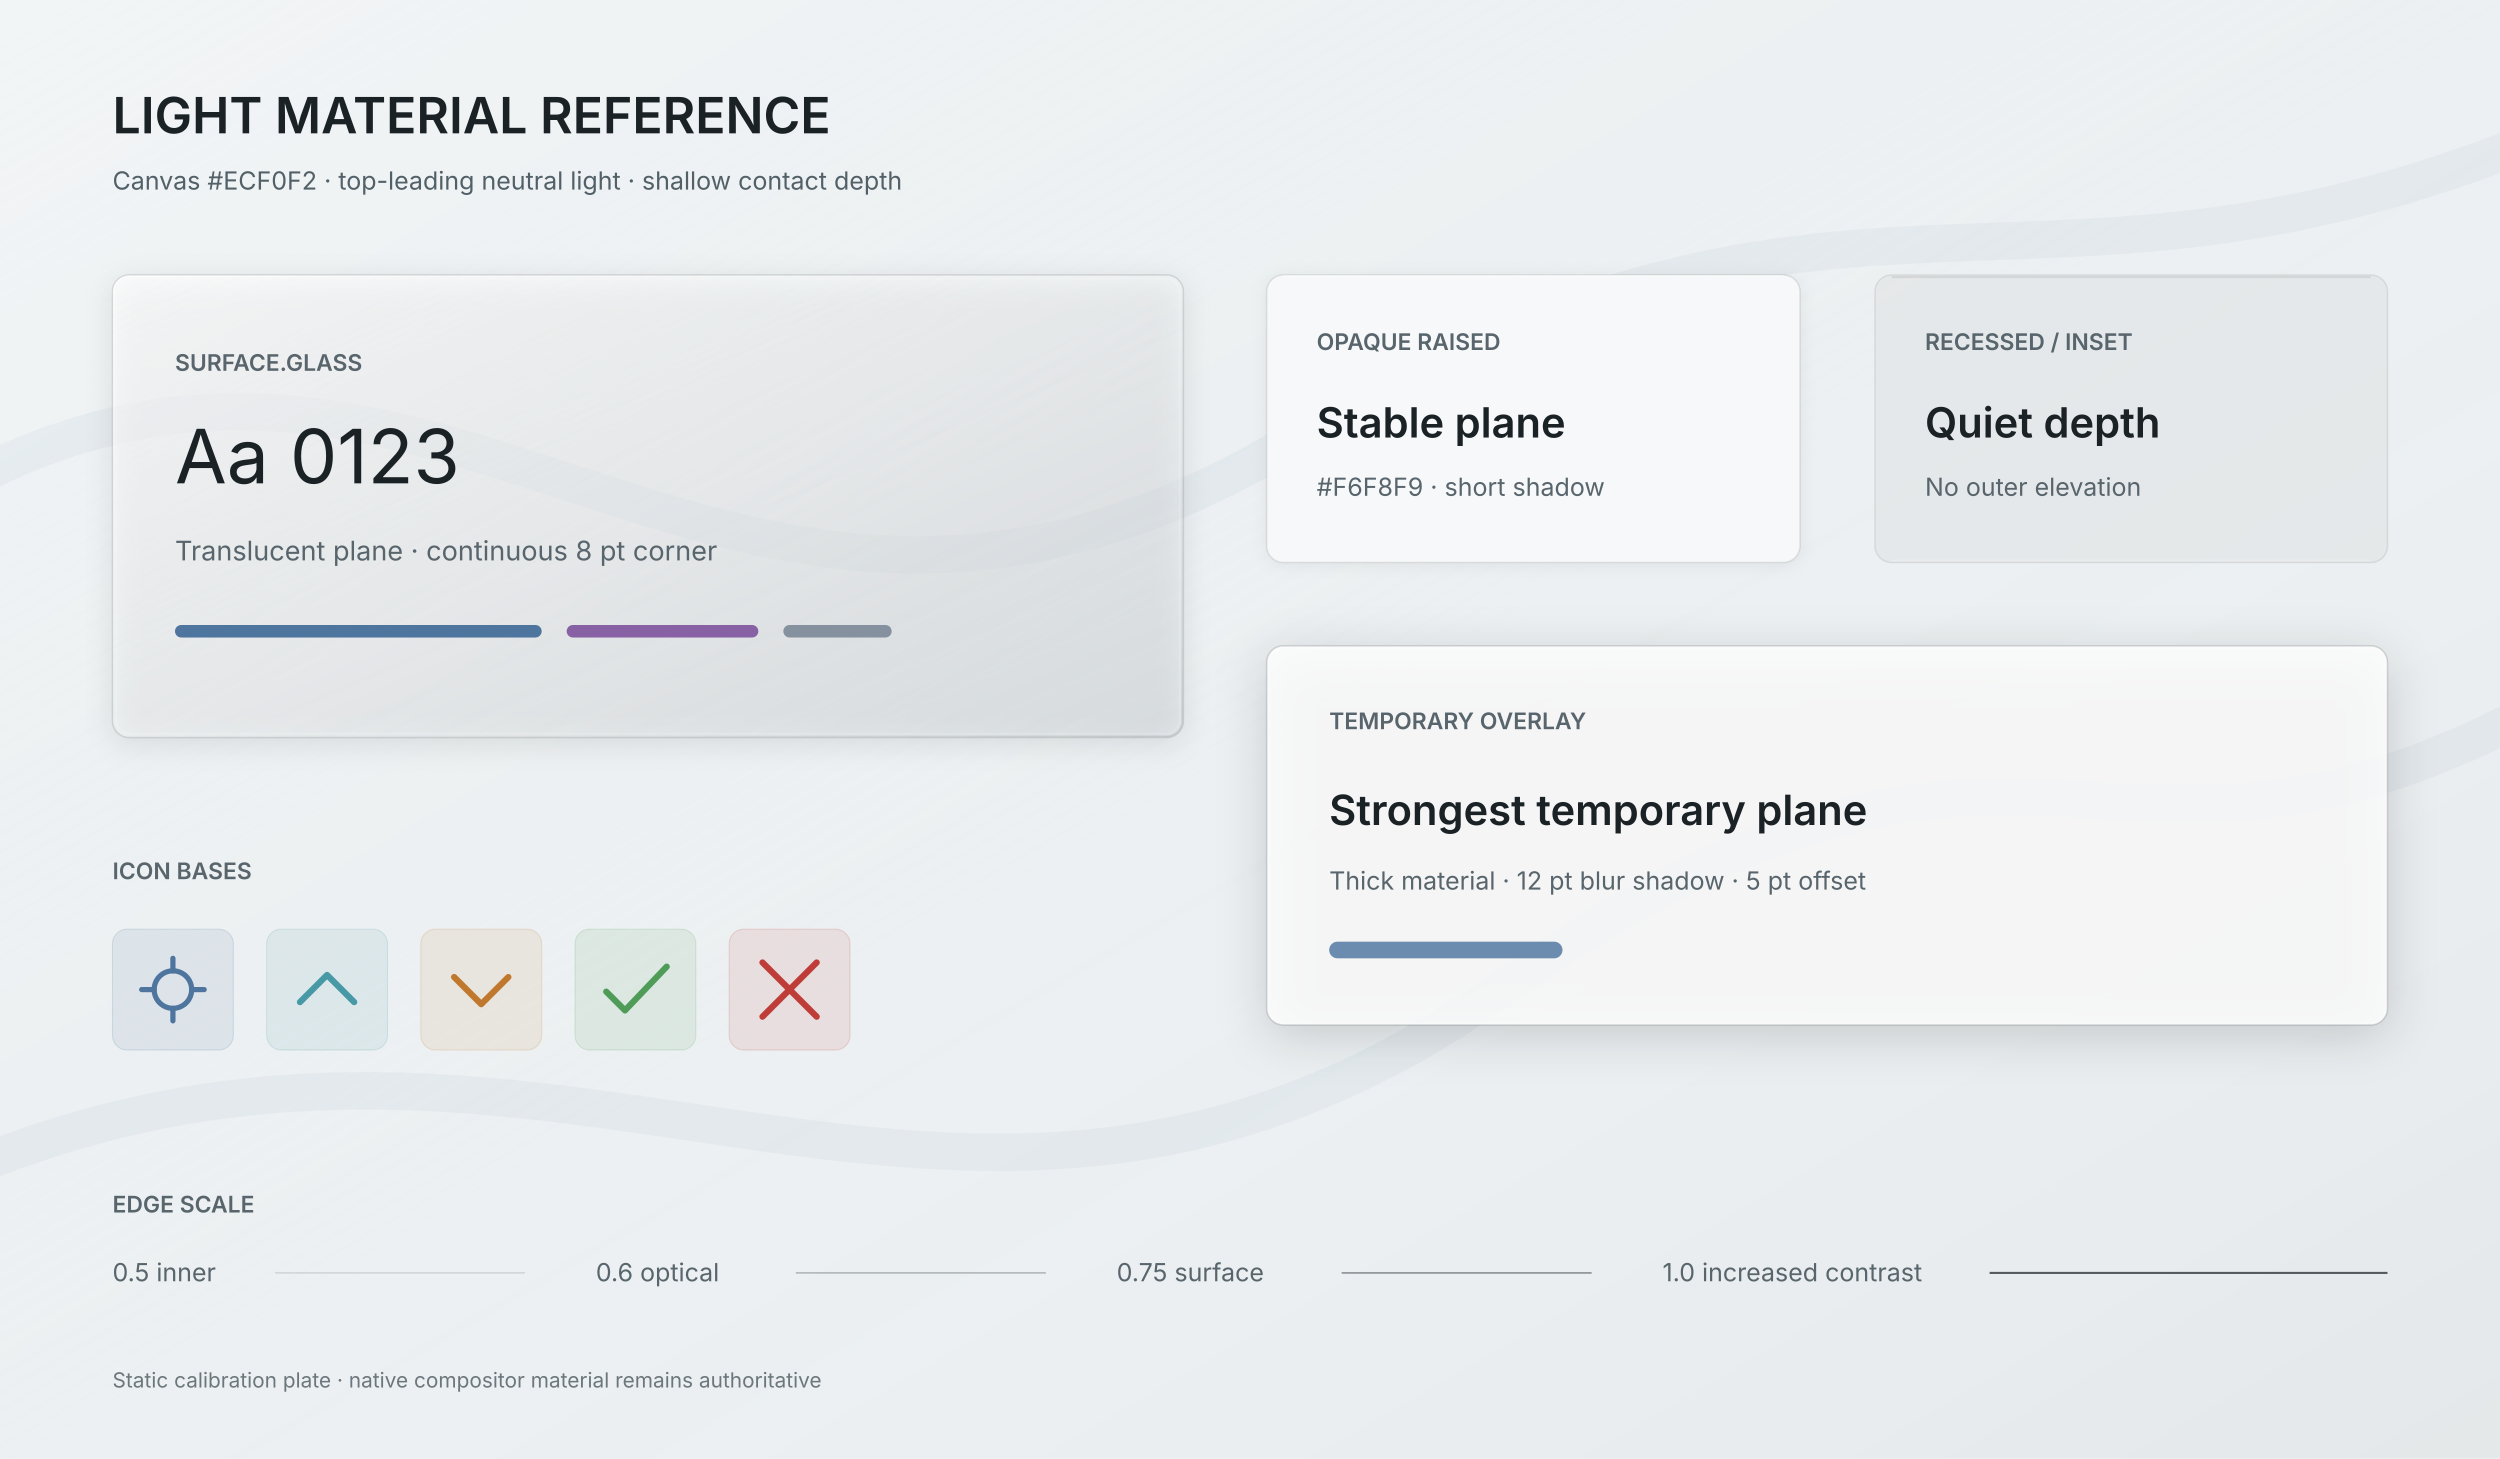
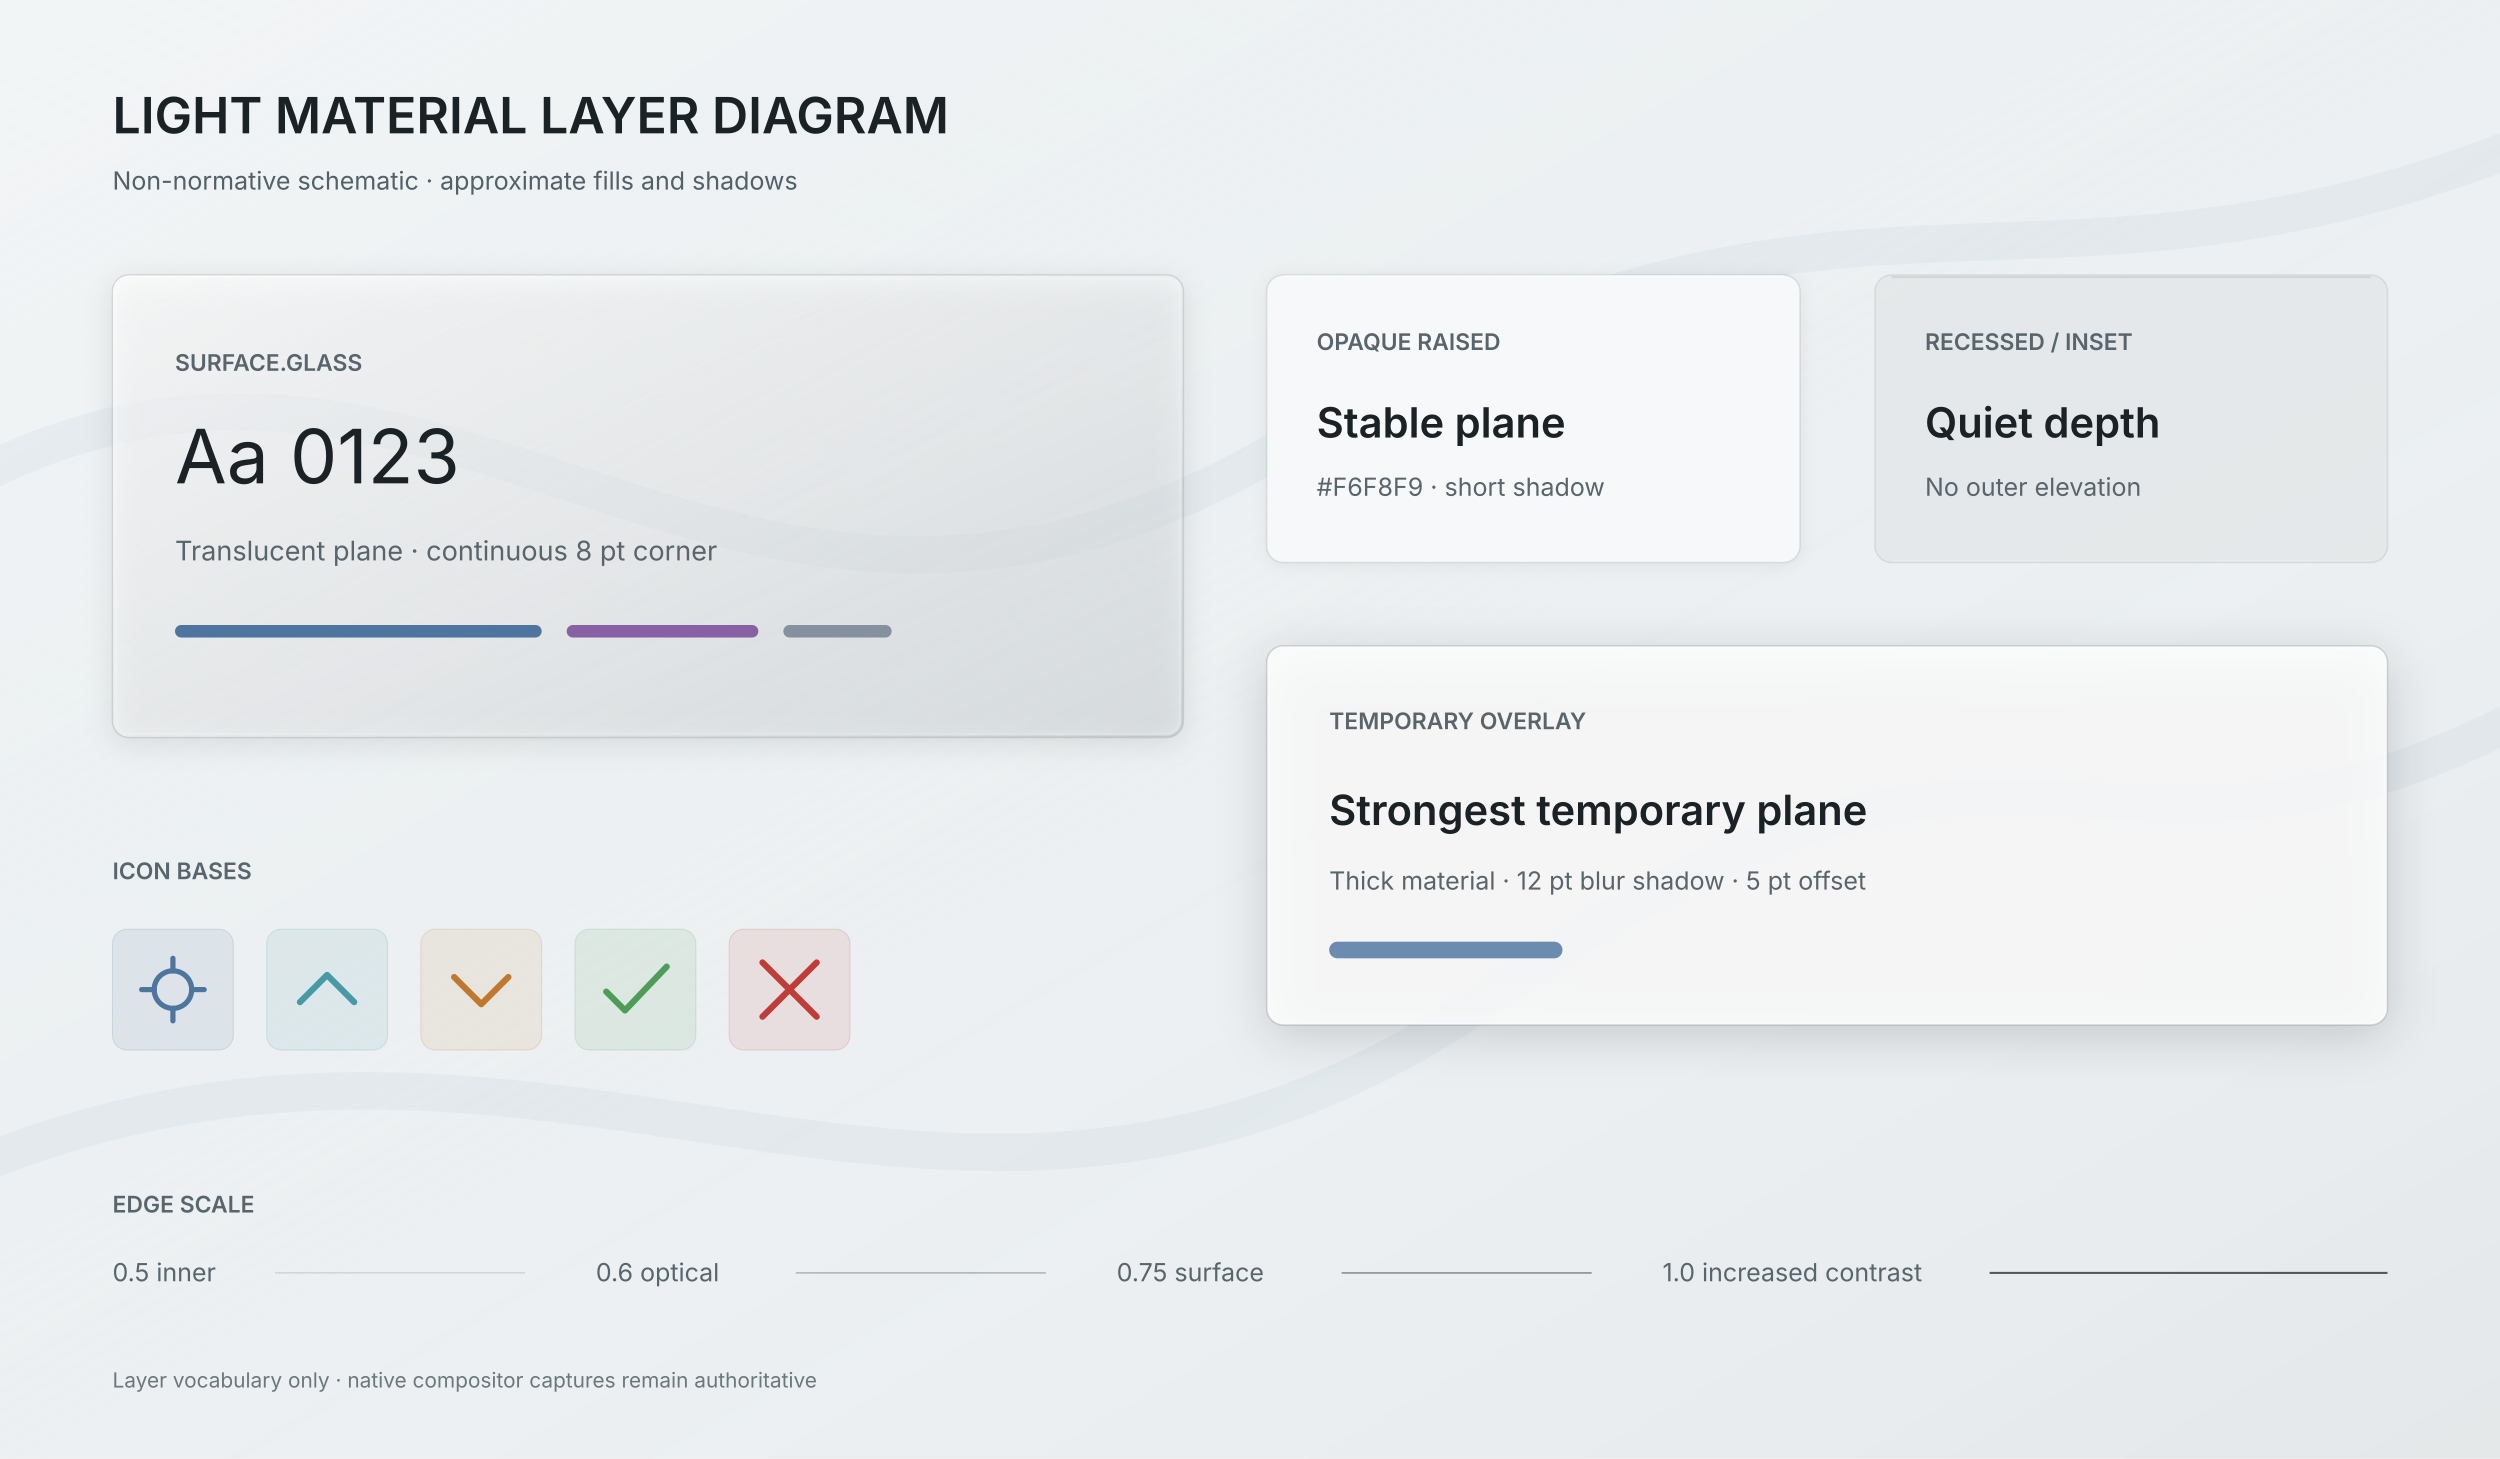
<svg xmlns="http://www.w3.org/2000/svg" width="1200" height="700" viewBox="0 0 1200 700">
  <defs>
    <linearGradient id="canvas" x1="0" y1="0" x2="1" y2="1">
      <stop offset="0" stop-color="#ffffff" stop-opacity="0.34" />
      <stop offset="0.52" stop-color="#ecf0f2" stop-opacity="0" />
      <stop offset="1" stop-color="#000000" stop-opacity="0.035" />
    </linearGradient>
    <linearGradient id="glass" x1="0" y1="0" x2="1" y2="1">
      <stop offset="0" stop-color="#ffffff" stop-opacity="0.68" />
      <stop offset="0.52" stop-color="#f6f8f9" stop-opacity="0.46" />
      <stop offset="1" stop-color="#d6dde0" stop-opacity="0.42" />
    </linearGradient>
    <linearGradient id="edge" x1="0" y1="0" x2="1" y2="1">
      <stop offset="0" stop-color="#ffffff" stop-opacity="0.72" />
      <stop offset="0.52" stop-color="#ffffff" stop-opacity="0.025" />
      <stop offset="1" stop-color="#000000" stop-opacity="0.10" />
    </linearGradient>
    <filter id="surface-shadow" x="-20%" y="-20%" width="140%" height="150%">
      <feGaussianBlur stdDeviation="7" />
    </filter>
    <filter id="raised-shadow" x="-20%" y="-20%" width="140%" height="150%">
      <feGaussianBlur stdDeviation="4" />
    </filter>
    <filter id="overlay-shadow" x="-25%" y="-25%" width="150%" height="160%">
      <feGaussianBlur stdDeviation="12" />
    </filter>
  </defs>
  <rect width="1200" height="700" fill="#ecf0f2" />
  <rect width="1200" height="700" fill="url(#canvas)" />
  <g fill="none" stroke="#4d759e" stroke-opacity="0.055" stroke-width="18">
    <path d="M-40 245 C210 90 340 380 620 212 S980 180 1260 48" />
    <path d="M-40 572 C260 430 450 665 720 475 S1010 475 1260 315" />
  </g>
  <g font-family="-apple-system, BlinkMacSystemFont, 'SF Pro Text', sans-serif" fill="#1b2226">
-     <text x="54" y="64" font-size="24" font-weight="600">LIGHT MATERIAL REFERENCE</text>
-     <text x="54" y="91" font-size="12" fill="#526068">Canvas #ECF0F2 · top-leading neutral light · shallow contact depth</text>
+     <text x="54" y="64" font-size="24" font-weight="600">LIGHT MATERIAL LAYER DIAGRAM</text>
+     <text x="54" y="91" font-size="12" fill="#526068">Non-normative schematic · approximate fills and shadows</text>
  </g>
  <rect x="54" y="135" width="514" height="222" rx="8" fill="#000000" fill-opacity="0.10" filter="url(#surface-shadow)" />
  <g>
    <rect x="54" y="132" width="514" height="222" rx="8" fill="url(#glass)" stroke="#1b2226" stroke-opacity="0.13" stroke-width="0.75" />
    <rect x="54.6" y="132.6" width="512.8" height="220.8" rx="7.4" fill="none" stroke="url(#edge)" stroke-width="0.6" />
    <rect x="55.8" y="133.8" width="510.4" height="218.4" rx="6.8" fill="none" stroke="#ffffff" stroke-opacity="0.20" stroke-width="0.5" />
  </g>
  <g font-family="-apple-system, BlinkMacSystemFont, 'SF Pro Text', sans-serif">
    <text x="84" y="178" font-size="11" font-weight="600" fill="#58656c">SURFACE.GLASS</text>
    <text x="84" y="232" font-size="36" font-weight="400" fill="#1b2226">Aa 0123</text>
    <text x="84" y="269" font-size="13" fill="#58656c">Translucent plane · continuous 8 pt corner</text>
    <rect x="84" y="300" width="176" height="6" rx="3" fill="#4d759e" />
    <rect x="272" y="300" width="92" height="6" rx="3" fill="#8761a3" />
    <rect x="376" y="300" width="52" height="6" rx="3" fill="#85919e" />
  </g>
  <rect x="608" y="133" width="256" height="138" rx="8" fill="#000000" fill-opacity="0.06" filter="url(#raised-shadow)" />
  <g>
    <rect x="608" y="132" width="256" height="138" rx="8" fill="#f6f8f9" stroke="#1b2226" stroke-opacity="0.10" stroke-width="0.75" />
    <path d="M616 132.5 H856" stroke="#ffffff" stroke-opacity="0.72" stroke-width="0.6" />
  </g>
  <g font-family="-apple-system, BlinkMacSystemFont, 'SF Pro Text', sans-serif">
    <text x="632" y="168" font-size="11" font-weight="600" fill="#58656c">OPAQUE RAISED</text>
    <text x="632" y="210" font-size="20" font-weight="600" fill="#1b2226">Stable plane</text>
    <text x="632" y="238" font-size="12" fill="#58656c">#F6F8F9 · short shadow</text>
  </g>
  <rect x="900" y="132" width="246" height="138" rx="8" fill="#000000" fill-opacity="0.035" stroke="#000000" stroke-opacity="0.08" stroke-width="0.75" />
  <path d="M908 133 H1138" stroke="#000000" stroke-opacity="0.08" stroke-width="1" />
  <path d="M908 269 H1138" stroke="#ffffff" stroke-opacity="0.18" stroke-width="0.75" />
  <g font-family="-apple-system, BlinkMacSystemFont, 'SF Pro Text', sans-serif">
    <text x="924" y="168" font-size="11" font-weight="600" fill="#58656c">RECESSED / INSET</text>
    <text x="924" y="210" font-size="20" font-weight="600" fill="#1b2226">Quiet depth</text>
    <text x="924" y="238" font-size="12" fill="#58656c">No outer elevation</text>
  </g>
  <rect x="608" y="315" width="538" height="182" rx="8" fill="#000000" fill-opacity="0.16" filter="url(#overlay-shadow)" />
  <g>
    <rect x="608" y="310" width="538" height="182" rx="8" fill="#ffffff" fill-opacity="0.82" stroke="#1b2226" stroke-opacity="0.16" stroke-width="0.75" />
    <rect x="609" y="311" width="536" height="180" rx="7" fill="none" stroke="#ffffff" stroke-opacity="0.42" stroke-width="0.5" />
  </g>
  <g font-family="-apple-system, BlinkMacSystemFont, 'SF Pro Text', sans-serif">
    <text x="638" y="350" font-size="11" font-weight="600" fill="#58656c">TEMPORARY OVERLAY</text>
    <text x="638" y="396" font-size="20" font-weight="600" fill="#1b2226">Strongest temporary plane</text>
    <text x="638" y="427" font-size="12" fill="#58656c">Thick material · 12 pt blur shadow · 5 pt offset</text>
    <rect x="638" y="452" width="112" height="8" rx="4" fill="#4d759e" fill-opacity="0.82" />
  </g>
  <g font-family="-apple-system, BlinkMacSystemFont, 'SF Pro Text', sans-serif">
    <text x="54" y="422" font-size="11" font-weight="600" fill="#58656c">ICON BASES</text>
  </g>
  <g>
    <rect x="54" y="446" width="58" height="58" rx="7" fill="#4d759e" fill-opacity="0.10" stroke="#4d759e" stroke-opacity="0.18" stroke-width="0.5" />
    <circle cx="83" cy="475" r="9" fill="none" stroke="#4d759e" stroke-width="2.5" />
    <path d="M83 460 V466 M83 484 V490 M68 475 H74 M92 475 H98" stroke="#4d759e" stroke-width="2.5" stroke-linecap="round" />
    <rect x="128" y="446" width="58" height="58" rx="7" fill="#4799a6" fill-opacity="0.10" stroke="#4799a6" stroke-opacity="0.18" stroke-width="0.5" />
    <path d="M144 481 L157 468 L170 481" fill="none" stroke="#4799a6" stroke-width="3" stroke-linecap="round" stroke-linejoin="round" />
    <rect x="202" y="446" width="58" height="58" rx="7" fill="#bf782e" fill-opacity="0.10" stroke="#bf782e" stroke-opacity="0.18" stroke-width="0.5" />
    <path d="M218 469 L231 482 L244 469" fill="none" stroke="#bf782e" stroke-width="3" stroke-linecap="round" stroke-linejoin="round" />
    <rect x="276" y="446" width="58" height="58" rx="7" fill="#4f9c59" fill-opacity="0.10" stroke="#4f9c59" stroke-opacity="0.18" stroke-width="0.5" />
    <path d="M291 476 L300 485 L320 464" fill="none" stroke="#4f9c59" stroke-width="3" stroke-linecap="round" stroke-linejoin="round" />
    <rect x="350" y="446" width="58" height="58" rx="7" fill="#bf3d38" fill-opacity="0.10" stroke="#bf3d38" stroke-opacity="0.18" stroke-width="0.5" />
    <path d="M366 462 L392 488 M392 462 L366 488" stroke="#bf3d38" stroke-width="3" stroke-linecap="round" />
  </g>
  <g font-family="-apple-system, BlinkMacSystemFont, 'SF Pro Text', sans-serif">
    <text x="54" y="582" font-size="11" font-weight="600" fill="#58656c">EDGE SCALE</text>
    <text x="54" y="615" font-size="12" fill="#58656c">0.5 inner</text>
    <line x1="132" y1="611" x2="252" y2="611" stroke="#1b2226" stroke-opacity="0.20" stroke-width="0.5" />
    <text x="286" y="615" font-size="12" fill="#58656c">0.6 optical</text>
    <line x1="382" y1="611" x2="502" y2="611" stroke="#1b2226" stroke-opacity="0.36" stroke-width="0.6" />
    <text x="536" y="615" font-size="12" fill="#58656c">0.75 surface</text>
    <line x1="644" y1="611" x2="764" y2="611" stroke="#1b2226" stroke-opacity="0.48" stroke-width="0.75" />
    <text x="798" y="615" font-size="12" fill="#58656c">1.0 increased contrast</text>
    <line x1="955" y1="611" x2="1146" y2="611" stroke="#1b2226" stroke-opacity="0.72" stroke-width="1" />
  </g>
-   <text x="54" y="666" font-family="-apple-system, BlinkMacSystemFont, 'SF Pro Text', sans-serif" font-size="10" fill="#6c777d">Static calibration plate · native compositor material remains authoritative</text>
+   <text x="54" y="666" font-family="-apple-system, BlinkMacSystemFont, 'SF Pro Text', sans-serif" font-size="10" fill="#6c777d">Layer vocabulary only · native compositor captures remain authoritative</text>
</svg>
